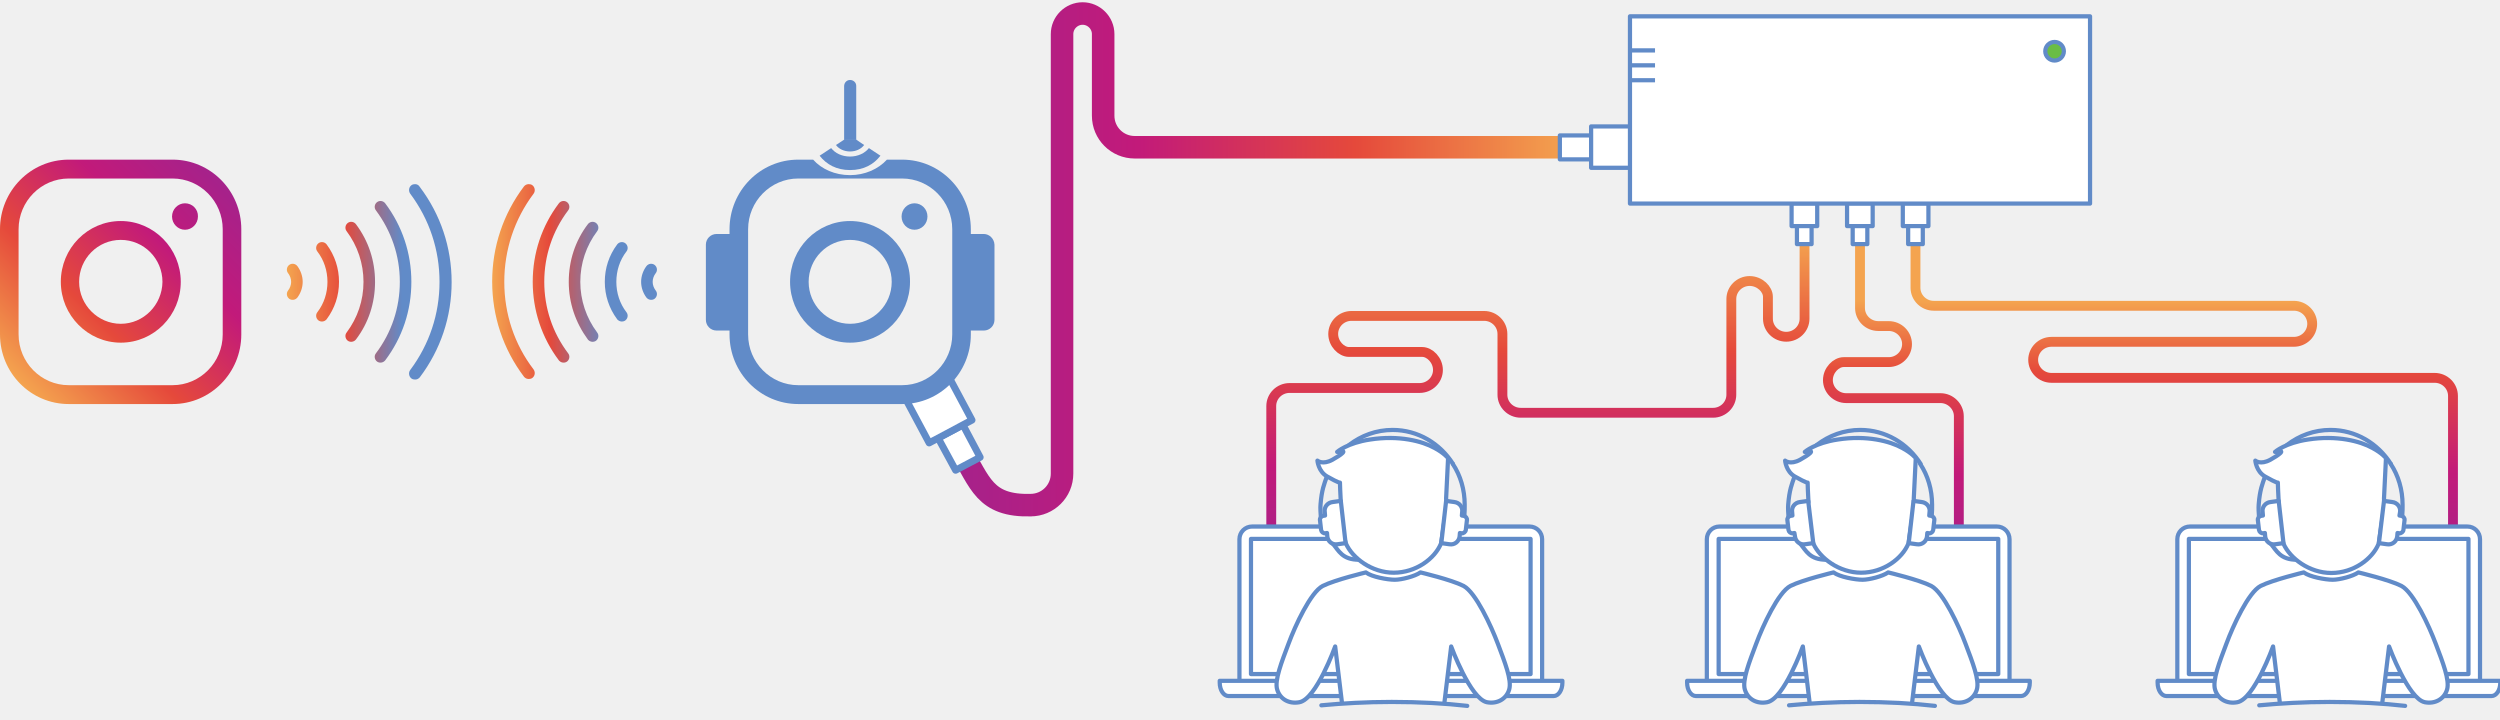
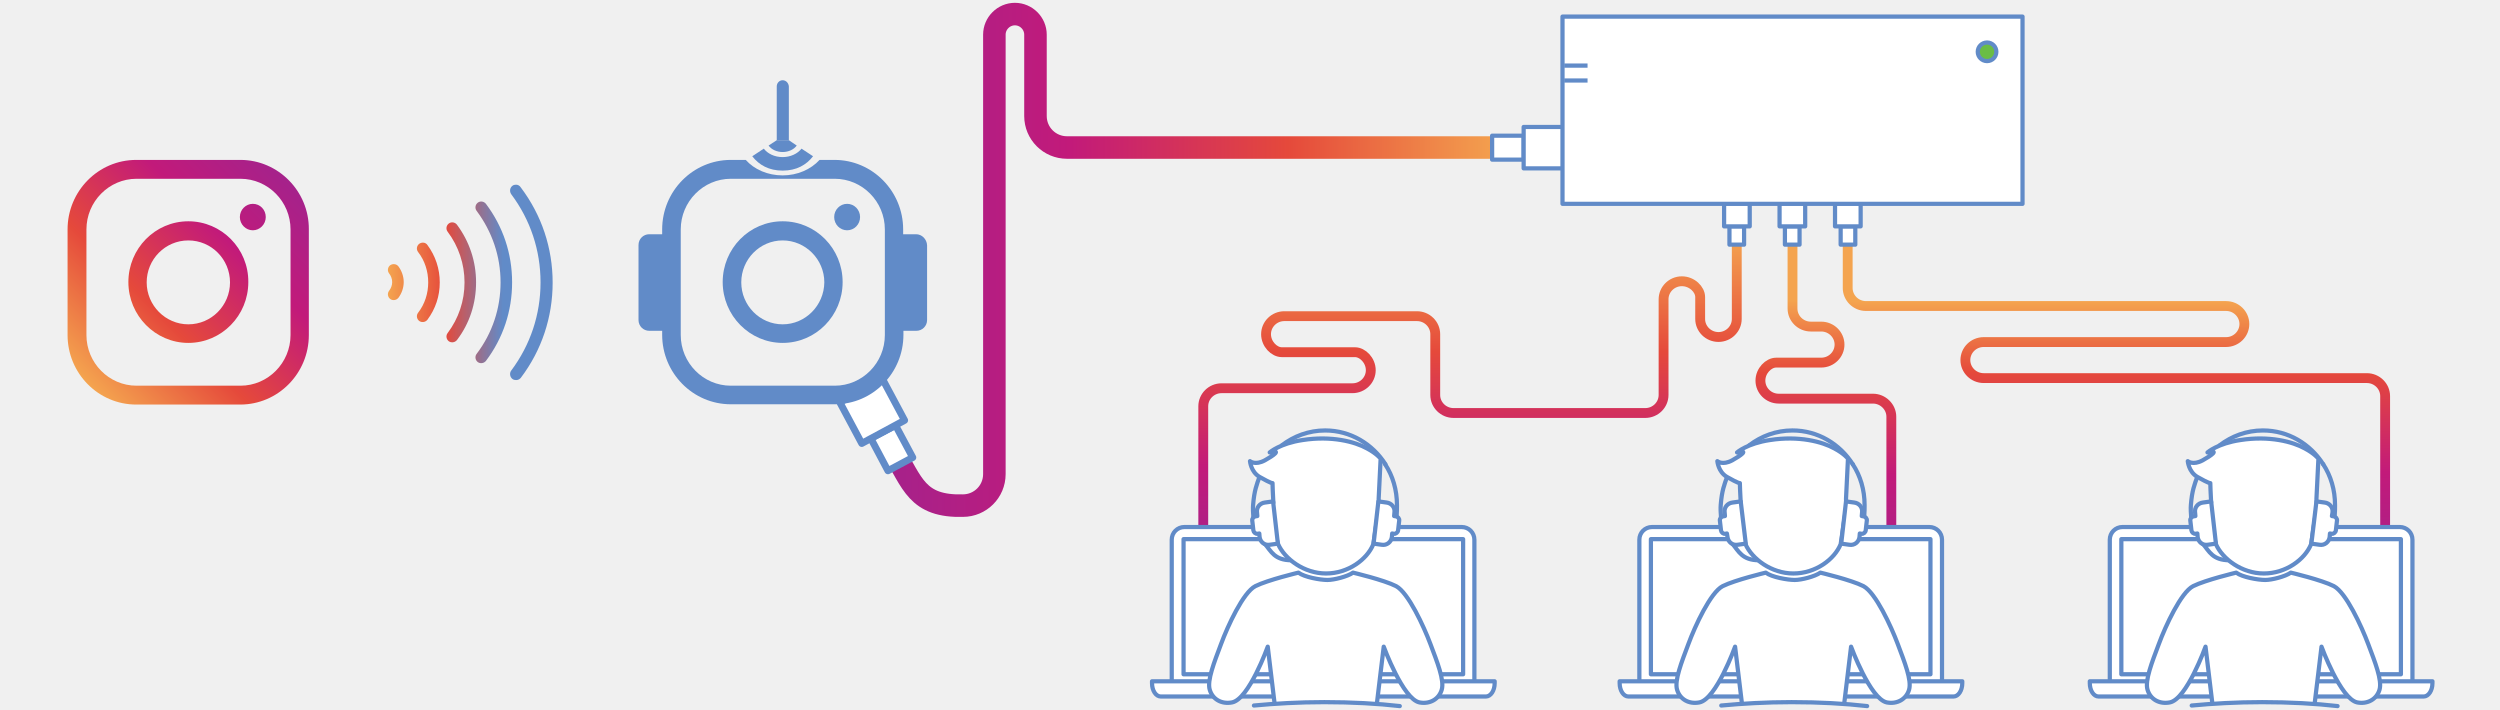
- <svg xmlns="http://www.w3.org/2000/svg" version="1.1" id="Layer_1" x="0px" y="0px" viewBox="0 0 887.9 255.4" style="enable-background:new 0 0 887.9 255.4;" xml:space="preserve">
+ <svg xmlns="http://www.w3.org/2000/svg" version="1.1" id="Layer_1" x="0px" y="0px" viewBox="0 0 888 251.9" style="enable-background:new 0 0 888 251.9;" xml:space="preserve">
  <style type="text/css">
- 	.st0{fill:none;stroke:url(#XMLID_12_);stroke-width:8;stroke-miterlimit:10;}
- 	.st1{fill:none;stroke:url(#XMLID_13_);stroke-width:3.5;stroke-miterlimit:10;}
- 	.st2{fill:none;stroke:url(#XMLID_14_);stroke-width:3.5;stroke-miterlimit:10;}
+ 	.st0{fill:none;stroke:url(#XMLID_117_);stroke-width:8;stroke-miterlimit:10;}
+ 	.st1{fill:none;stroke:url(#XMLID_118_);stroke-width:3.5;stroke-miterlimit:10;}
+ 	.st2{fill:none;stroke:url(#XMLID_119_);stroke-width:3.5;stroke-miterlimit:10;}
	.st3{fill:#FFFFFF;stroke:#618BC8;stroke-width:2.498;stroke-linecap:round;stroke-linejoin:round;stroke-miterlimit:10;}
	.st4{fill:#FFFFFF;stroke:#618BC8;stroke-width:1.5;stroke-linecap:round;stroke-linejoin:round;stroke-miterlimit:10;}
- 	.st5{fill:none;stroke:url(#XMLID_15_);stroke-width:3.5;stroke-miterlimit:10;}
- 	.st6{fill:url(#XMLID_16_);}
+ 	.st5{fill:none;stroke:url(#XMLID_120_);stroke-width:3.5;stroke-miterlimit:10;}
+ 	.st6{fill:url(#XMLID_121_);}
	.st7{fill:none;}
	.st8{fill:#618BC8;}
	.st9{fill:none;stroke:#618BC8;stroke-width:1.5;stroke-linecap:round;stroke-linejoin:round;stroke-miterlimit:10;}
- 	.st10{fill:url(#XMLID_17_);}
- 	.st11{fill:url(#XMLID_130_);}
- 	.st12{fill:#6ABD45;stroke:#618BC8;stroke-width:1.5;stroke-linecap:round;stroke-linejoin:round;stroke-miterlimit:10;}
- 	.st13{fill:none;stroke:#618BC8;stroke-width:1.5;stroke-linejoin:round;stroke-miterlimit:10;}
+ 	.st10{fill:url(#XMLID_122_);}
+ 	.st11{fill:#6ABD45;stroke:#618BC8;stroke-width:1.5;stroke-linecap:round;stroke-linejoin:round;stroke-miterlimit:10;}
+ 	.st12{fill:none;stroke:#618BC8;stroke-width:1.5;stroke-linejoin:round;stroke-miterlimit:10;}
</style>
-   <g id="XMLID_2_">
-     <linearGradient id="XMLID_12_" gradientUnits="userSpaceOnUse" x1="558.562" y1="92.134" x2="337.657" y2="92.134">
-       <stop offset="0" style="stop-color:#F4A44F" />
-       <stop offset="0.35" style="stop-color:#E5493B" />
-       <stop offset="0.699" style="stop-color:#C21A7A" />
-       <stop offset="1" style="stop-color:#A5228B" />
-     </linearGradient>
-     <path id="XMLID_125_" class="st0" d="M558.6,52.3H410h-7c-6.2,0-11.2-5-11.2-11.2l0,0v-2.6V12.1c0-4-3.3-7.3-7.3-7.3l0,0l0,0   c-4,0-7.3,3.3-7.3,7.3v140.7v11v4.4c0,6.2-5,11.2-11.2,11.2l0,0h0.3c-16.8,0.5-18.1-8.2-25.2-19.6" />
-     <linearGradient id="XMLID_13_" gradientUnits="userSpaceOnUse" x1="546.218" y1="84.384" x2="546.218" y2="200.05">
-       <stop offset="0" style="stop-color:#F4A44F" />
-       <stop offset="0.35" style="stop-color:#E5493B" />
-       <stop offset="0.699" style="stop-color:#C21A7A" />
-       <stop offset="1" style="stop-color:#A5228B" />
-     </linearGradient>
-     <path id="XMLID_124_" class="st1" d="M640.9,84.4v19.1v9.7c0,3.5-2.9,6.4-6.5,6.4l0,0c-3.6,0-6.5-2.9-6.5-6.4v-7.8   c0-2.7-2.9-5.6-6.5-5.6l0,0c-3.6,0-6.5,2.9-6.5,6.4v34c0,3.5-2.9,6.4-6.5,6.4l0,0h-2.8h-58.4h-3.4h-3.7c-3.6,0-6.5-2.9-6.5-6.4l0,0   v-6.6v-15c0-3.5-2.9-6.4-6.5-6.4l0,0h-4.9h-42.2c-3.6,0-6.5,2.9-6.5,6.4l0,0c0,3.5,2.9,6.4,5.6,6.4h20.9h2.4h2.7   c2.7,0,5.6,2.9,5.6,6.4l0,0c0,3.5-2.9,6.4-6.5,6.4H463h-5l0,0c-3.6,0-6.5,2.9-6.5,6.4V200" />
-     <linearGradient id="XMLID_14_" gradientUnits="userSpaceOnUse" x1="775.747" y1="83.524" x2="775.747" y2="203.664">
-       <stop offset="0.194" style="stop-color:#F4A44F" />
-       <stop offset="0.404" style="stop-color:#E5493B" />
-       <stop offset="0.699" style="stop-color:#C21A7A" />
-       <stop offset="1" style="stop-color:#A5228B" />
-     </linearGradient>
-     <path id="XMLID_123_" class="st2" d="M871.2,203.7v-63.1l0,0c0-3.5-2.9-6.4-6.5-6.4H728.6c-3.6,0-6.5-2.9-6.5-6.4l0,0   c0-3.5,2.9-6.4,6.5-6.4h86.1c3.6,0,6.5-2.9,6.5-6.4l0,0c0-3.5-2.9-6.4-6.5-6.4H686.8c-3.6,0-6.5-2.9-6.5-6.4l0,0V83.5" />
-     <g id="XMLID_120_">
-       <polygon id="XMLID_122_" class="st3" points="333.2,155.6 339.4,167 348.1,162.4 342,150.9   " />
-       <polygon id="XMLID_121_" class="st3" points="322.2,142.7 330,157.3 345.2,149.2 337.4,134.6   " />
+   <linearGradient id="XMLID_117_" gradientUnits="userSpaceOnUse" x1="534.63" y1="92.29" x2="313.724" y2="92.29">
+     <stop offset="0" style="stop-color:#F4A44F" />
+     <stop offset="0.35" style="stop-color:#E5493B" />
+     <stop offset="0.699" style="stop-color:#C21A7A" />
+     <stop offset="1" style="stop-color:#A5228B" />
+   </linearGradient>
+   <path id="XMLID_102_" class="st0" d="M534.6,52.4H386h-7c-6.2,0-11.2-5-11.2-11.2l0,0v-2.6V12.3c0-4-3.3-7.3-7.3-7.3l0,0l0,0  c-4,0-7.3,3.3-7.3,7.3V153v11v4.4c0,6.2-5,11.2-11.2,11.2l0,0h0.3c-16.8,0.5-18.1-8.2-25.2-19.6" />
+   <linearGradient id="XMLID_118_" gradientUnits="userSpaceOnUse" x1="522.285" y1="84.541" x2="522.285" y2="200.206">
+     <stop offset="0" style="stop-color:#F4A44F" />
+     <stop offset="0.35" style="stop-color:#E5493B" />
+     <stop offset="0.699" style="stop-color:#C21A7A" />
+     <stop offset="1" style="stop-color:#A5228B" />
+   </linearGradient>
+   <path id="XMLID_101_" class="st1" d="M616.9,84.5v19.1v9.7c0,3.5-2.9,6.4-6.5,6.4l0,0c-3.6,0-6.5-2.9-6.5-6.4v-7.8  c0-2.7-2.9-5.6-6.5-5.6l0,0c-3.6,0-6.5,2.9-6.5,6.4v34c0,3.5-2.9,6.4-6.5,6.4l0,0h-2.8h-58.4H520h-3.7c-3.6,0-6.5-2.9-6.5-6.4l0,0  v-6.6v-15c0-3.5-2.9-6.4-6.5-6.4l0,0h-4.9h-42.2c-3.6,0-6.5,2.9-6.5,6.4l0,0c0,3.5,2.9,6.4,5.6,6.4h20.9h2.4h2.7  c2.7,0,5.6,2.9,5.6,6.4l0,0c0,3.5-2.9,6.4-6.5,6.4h-41.5h-5l0,0c-3.6,0-6.5,2.9-6.5,6.4v55.7" />
+   <linearGradient id="XMLID_119_" gradientUnits="userSpaceOnUse" x1="751.814" y1="83.68" x2="751.814" y2="203.82">
+     <stop offset="0.194" style="stop-color:#F4A44F" />
+     <stop offset="0.404" style="stop-color:#E5493B" />
+     <stop offset="0.699" style="stop-color:#C21A7A" />
+     <stop offset="1" style="stop-color:#A5228B" />
+   </linearGradient>
+   <path id="XMLID_100_" class="st2" d="M847.2,203.8v-63.1l0,0c0-3.5-2.9-6.4-6.5-6.4H704.6c-3.6,0-6.5-2.9-6.5-6.4l0,0  c0-3.5,2.9-6.4,6.5-6.4h86.1c3.6,0,6.5-2.9,6.5-6.4l0,0c0-3.5-2.9-6.4-6.5-6.4H662.8c-3.6,0-6.5-2.9-6.5-6.4l0,0V83.7" />
+   <g id="XMLID_97_">
+     <polygon id="XMLID_99_" class="st3" points="309.3,155.7 315.4,167.2 324.2,162.5 318.1,151.1  " />
+     <polygon id="XMLID_98_" class="st3" points="298.3,142.9 306.1,157.5 321.3,149.3 313.5,134.7  " />
+   </g>
+   <g id="XMLID_94_">
+     <rect id="XMLID_96_" x="530" y="48.2" class="st4" width="11.2" height="8.5" />
+     <rect id="XMLID_95_" x="541.2" y="45.1" class="st4" width="14.2" height="14.7" />
+   </g>
+   <linearGradient id="XMLID_120_" gradientUnits="userSpaceOnUse" x1="648.432" y1="82.951" x2="648.432" y2="205.407">
+     <stop offset="0.194" style="stop-color:#F4A44F" />
+     <stop offset="0.404" style="stop-color:#E5493B" />
+     <stop offset="0.699" style="stop-color:#C21A7A" />
+     <stop offset="1" style="stop-color:#A5228B" />
+   </linearGradient>
+   <path id="XMLID_93_" class="st5" d="M636.7,83v24.3v2.3l0,0c0,3.5,2.9,6.4,6.5,6.4h3.7c3.6,0,6.5,2.9,6.5,6.4l0,0  c0,3.5-2.9,6.4-6.5,6.4h-2.7h-3.2h-10.1c-2.7,0-5.6,2.9-5.6,6.4l0,0c0,3.5,2.9,6.4,6.5,6.4h33.5c3.5,0,6.5,2.9,6.5,6.4l0,0v4.1v13.6  v39.5" />
+   <linearGradient id="XMLID_121_" gradientUnits="userSpaceOnUse" x1="3460.474" y1="136.197" x2="3532.362" y2="64.309" gradientTransform="matrix(1 0 0 1 -3429.488 0)">
+     <stop offset="0" style="stop-color:#F4A44F" />
+     <stop offset="0.35" style="stop-color:#E5493B" />
+     <stop offset="0.699" style="stop-color:#C21A7A" />
+     <stop offset="1" style="stop-color:#A5228B" />
+   </linearGradient>
+   <path id="XMLID_84_" class="st6" d="M66.9,78.6c-11.8,0-21.3,9.7-21.3,21.6c0,11.9,9.6,21.6,21.3,21.6c11.8,0,21.3-9.7,21.3-21.6  C88.3,88.3,78.7,78.6,66.9,78.6z M66.9,115.2c-8.1,0-14.8-6.7-14.8-14.9c0-8.2,6.6-14.9,14.8-14.9s14.8,6.7,14.8,14.9  C81.7,108.5,75.1,115.2,66.9,115.2z M89.8,72.4c-2.5,0-4.6,2.1-4.6,4.7c0,2.6,2.1,4.7,4.6,4.7c2.5,0,4.6-2.1,4.6-4.7  C94.4,74.5,92.4,72.4,89.8,72.4z M85.4,56.8h-3.5l0,0H50.1l0,0h-1.7c-13.5,0-24.4,11.1-24.4,24.7V119c0,13.6,10.9,24.7,24.4,24.7  h36.9c13.5,0,24.4-11.1,24.4-24.7V81.5C109.8,67.9,98.8,56.8,85.4,56.8z M68.2,62.3c-0.4,0-0.8,0-1.3,0c-0.4,0-0.8,0-1.3,0H68.2z   M103.2,119c0,9.9-8,18-17.8,18H48.5c-9.8,0-17.8-8.1-17.8-18V81.5c0-9.9,8-18,17.8-18h36.9c9.8,0,17.8,8.1,17.8,18V119z" />
+   <g id="XMLID_74_">
+     <g id="XMLID_81_">
+       <rect id="XMLID_83_" x="614.3" y="80.4" class="st4" width="5.2" height="6.5" />
+       <rect id="XMLID_82_" x="612.4" y="72.3" class="st4" width="9.1" height="8.1" />
    </g>
-     <g id="XMLID_117_">
-       <rect id="XMLID_119_" x="554" y="48.1" class="st4" width="11.2" height="8.5" />
-       <rect id="XMLID_118_" x="565.1" y="44.9" class="st4" width="14.2" height="14.7" />
+     <g id="XMLID_78_">
+       <rect id="XMLID_80_" x="634" y="80.4" class="st4" width="5.2" height="6.5" />
+       <rect id="XMLID_79_" x="632.1" y="72.3" class="st4" width="9.1" height="8.1" />
    </g>
-     <linearGradient id="XMLID_15_" gradientUnits="userSpaceOnUse" x1="672.364" y1="82.794" x2="672.364" y2="205.251">
-       <stop offset="0.194" style="stop-color:#F4A44F" />
-       <stop offset="0.404" style="stop-color:#E5493B" />
-       <stop offset="0.699" style="stop-color:#C21A7A" />
-       <stop offset="1" style="stop-color:#A5228B" />
-     </linearGradient>
-     <path id="XMLID_116_" class="st5" d="M660.6,82.8v24.3v2.3l0,0c0,3.5,2.9,6.4,6.5,6.4h3.7c3.6,0,6.5,2.9,6.5,6.4l0,0   c0,3.5-2.9,6.4-6.5,6.4h-2.7h-3.2h-10.1c-2.7,0-5.6,2.9-5.6,6.4l0,0c0,3.5,2.9,6.4,6.5,6.4h33.5c3.5,0,6.5,2.9,6.5,6.4l0,0v4.1   v13.6v39.5" />
-     <linearGradient id="XMLID_16_" gradientUnits="userSpaceOnUse" x1="3436.406" y1="136.041" x2="3508.294" y2="64.153" gradientTransform="matrix(1 0 0 1 -3429.488 0)">
-       <stop offset="0" style="stop-color:#F4A44F" />
-       <stop offset="0.35" style="stop-color:#E5493B" />
-       <stop offset="0.699" style="stop-color:#C21A7A" />
-       <stop offset="1" style="stop-color:#A5228B" />
-     </linearGradient>
-     <path id="XMLID_107_" class="st6" d="M42.9,78.5c-11.8,0-21.3,9.7-21.3,21.6c0,11.9,9.6,21.6,21.3,21.6c11.8,0,21.3-9.7,21.3-21.6   C64.2,88.2,54.6,78.5,42.9,78.5z M42.9,115c-8.1,0-14.8-6.7-14.8-14.9c0-8.2,6.6-14.9,14.8-14.9s14.8,6.7,14.8,14.9   C57.6,108.3,51,115,42.9,115z M65.7,72.2c-2.5,0-4.6,2.1-4.6,4.7c0,2.6,2.1,4.7,4.6,4.7c2.5,0,4.6-2.1,4.6-4.7   C70.4,74.3,68.3,72.2,65.7,72.2z M61.3,56.7h-3.5l0,0H26.1l0,0h-1.7C10.9,56.7,0,67.8,0,81.4v37.4c0,13.6,10.9,24.7,24.4,24.7h36.9   c13.5,0,24.4-11.1,24.4-24.7V81.4C85.7,67.8,74.8,56.7,61.3,56.7z M44.1,62.1c-0.4,0-0.8,0-1.3,0c-0.4,0-0.8,0-1.3,0H44.1z    M79.1,118.8c0,9.9-8,18-17.8,18H24.4c-9.8,0-17.8-8.1-17.8-18V81.4c0-9.9,8-18,17.8-18h36.9c9.8,0,17.8,8.1,17.8,18V118.8z" />
-     <g id="XMLID_97_">
-       <g id="XMLID_104_">
-         <rect id="XMLID_106_" x="638.2" y="80.2" class="st4" width="5.2" height="6.5" />
-         <rect id="XMLID_105_" x="636.3" y="72.2" class="st4" width="9.1" height="8.1" />
+     <g id="XMLID_75_">
+       <rect id="XMLID_77_" x="653.8" y="80.4" class="st4" width="5.2" height="6.5" />
+       <rect id="XMLID_76_" x="651.8" y="72.3" class="st4" width="9.1" height="8.1" />
+     </g>
+   </g>
+   <g id="XMLID_58_">
+     <path id="XMLID_70_" class="st7" d="M296.5,63.5h-36.9c-9.8,0-17.8,8.1-17.8,18V119c0,9.9,8,18,17.8,18h36.9   c9.8,0,17.8-8.1,17.8-18V81.5C314.3,71.6,306.3,63.5,296.5,63.5z M278,121.9c-11.8,0-21.3-9.7-21.3-21.6c0-11.9,9.6-21.6,21.3-21.6   c11.8,0,21.3,9.7,21.3,21.6C299.3,112.2,289.8,121.9,278,121.9z M300.9,81.7c-2.5,0-4.6-2.1-4.6-4.7c0-2.6,2.1-4.7,4.6-4.7   c2.5,0,4.6,2.1,4.6,4.7C305.5,79.7,303.4,81.7,300.9,81.7z" />
+     <path id="XMLID_69_" class="st7" d="M278,85.3c-8.1,0-14.7,6.7-14.7,14.9c0,8.2,6.6,14.9,14.7,14.9c8.1,0,14.8-6.7,14.8-14.9   C292.7,92,286.1,85.3,278,85.3z" />
+     <path id="XMLID_68_" class="st8" d="M278,60.6c4.9,0,8.4-2,10.8-5.1l-4.1-2.7c-1.4,1.8-3.9,3-6.7,3c-2.9,0-5.3-1.2-6.7-3l-4.1,2.7   C269.6,58.6,273.1,60.6,278,60.6z" />
+     <path id="XMLID_67_" class="st8" d="M273,51.7c1,1.4,2.9,2.3,5,2.3c2.1,0,4-0.9,5-2.3l-2.8-1.9h-4.3L273,51.7z" />
+     <path id="XMLID_64_" class="st8" d="M325.4,83.2h-4.6v-1.7c0-13.6-10.9-24.7-24.4-24.7h-5.3c-3.1,3.4-7.9,5.5-13.1,5.5   c-5.3,0-10.1-2.1-13.1-5.5h-5.3c-13.5,0-24.4,11.1-24.4,24.7v1.7h-4.6c-2.1,0-3.8,1.7-3.8,3.8v26.7c0,2.1,1.7,3.8,3.8,3.8h4.6v1.4   c0,13.6,10.9,24.7,24.4,24.7h36.9c13.5,0,24.4-11.1,24.4-24.7v-1.4h4.6c2.1,0,3.8-1.7,3.8-3.8V87.1C329.2,85,327.5,83.2,325.4,83.2   z M314.3,119c0,9.9-8,18-17.8,18h-36.9c-9.8,0-17.8-8.1-17.8-18V81.5c0-9.9,8-18,17.8-18h36.9c9.8,0,17.8,8.1,17.8,18V119z" />
+     <ellipse id="XMLID_63_" class="st8" cx="300.9" cy="77.1" rx="4.6" ry="4.7" />
+     <path id="XMLID_60_" class="st8" d="M278,78.6c-11.8,0-21.3,9.7-21.3,21.6c0,11.9,9.6,21.6,21.3,21.6c11.8,0,21.3-9.7,21.3-21.6   C299.3,88.3,289.8,78.6,278,78.6z M278,115.2c-8.1,0-14.7-6.7-14.7-14.9c0-8.2,6.6-14.9,14.7-14.9c8.1,0,14.8,6.7,14.8,14.9   C292.7,108.5,286.1,115.2,278,115.2z" />
+     <path id="XMLID_59_" class="st8" d="M278,28.5c-1.2,0-2.1,1-2.1,2.2v19.1h4.3V30.7C280.1,29.5,279.2,28.5,278,28.5z" />
+   </g>
+   <g id="XMLID_12_">
+     <g id="XMLID_43_">
+       <g id="XMLID_54_">
+         <path id="XMLID_57_" class="st4" d="M523.7,245v-53.3c0-2.5-2-4.5-4.5-4.5h-98.5c-2.5,0-4.5,2-4.5,4.5V245H523.7z" />
+         <path id="XMLID_56_" class="st4" d="M409.2,242c0,0.2,0,0.5,0,0.7c0,2.6,1.4,4.7,3.1,4.7h115.5c1.7,0,3.1-2.1,3.1-4.7     c0-0.3,0-0.5,0-0.7H409.2z" />
+         <rect id="XMLID_55_" x="420.4" y="191.5" class="st4" width="99.3" height="48" />
      </g>
-       <g id="XMLID_101_">
-         <rect id="XMLID_103_" x="658" y="80.2" class="st4" width="5.2" height="6.5" />
-         <rect id="XMLID_102_" x="656" y="72.2" class="st4" width="9.1" height="8.1" />
+       <path id="XMLID_53_" class="st9" d="M447.4,169.3c-1,2.8-1.9,4.9-2.3,10.1c-0.1,0.9,0,3.4,0.1,4.3" />
+       <path id="XMLID_52_" class="st9" d="M492.1,164.9c-4.6-7.2-12.4-12-21.4-12c-5.8,0-11.1,2-15.4,5.3" />
+       <path id="XMLID_51_" class="st9" d="M496.1,182.9c0.1-0.9,0.1-2.6,0.1-3.5c0-5.4-1.5-10.4-4.2-14.5" />
+       <path id="XMLID_50_" class="st9" d="M458.7,199c-6,0-7.2-3.2-9.4-5.8" />
+       <path id="XMLID_49_" class="st4" d="M489.7,177.2l0.7-14.3c0,0-1.4-1.8-4.8-3.6c-4.3-2.4-12.6-4.6-22.9-3    c-8.1,1.2-11.7,4.4-11.7,4.4c4.5-1.1,1.2,1.2-1.7,2.8c-3.5,1.9-5.3,0.3-5.3,0.3s0.3,3.8,3.4,5.6c4.4,2.5,4.6,2.2,4.6,2.2    c0,0.1,0.1,3.9,0.3,7l-1.7,2.8l3.4,11.9c2.3,5.2,9.2,10.4,17,10.4c7.9,0,14.6-5,16.8-10.4l2-13.4L489.7,177.2z" />
+       <g id="XMLID_46_">
+         <path id="XMLID_48_" class="st4" d="M489.6,178.1l2.9,0.4c1.8,0.2,3.1,1.8,2.8,3.6l-0.1,1.2l0.6,0.1c0.7,0.1,1.3,0.8,1.2,1.5     l-0.4,3.5c-0.1,0.7-0.8,1.3-1.5,1.2l-0.6-0.1l-0.1,1.2c-0.2,1.8-1.8,3.1-3.6,2.8l-2.9-0.4L489.6,178.1z" />
+         <path id="XMLID_47_" class="st4" d="M452.2,178.1l-2.9,0.4c-1.8,0.2-3.1,1.8-2.8,3.6l0.1,1.2l-0.6,0.1c-0.7,0.1-1.3,0.8-1.2,1.5     l0.4,3.5c0.1,0.7,0.8,1.3,1.5,1.2l0.6-0.1l0.1,1.2c0.2,1.8,1.8,3.1,3.6,2.8l2.9-0.4L452.2,178.1z" />
      </g>
-       <g id="XMLID_98_">
-         <rect id="XMLID_100_" x="677.7" y="80.2" class="st4" width="5.2" height="6.5" />
-         <rect id="XMLID_99_" x="675.8" y="72.2" class="st4" width="9.1" height="8.1" />
+       <path id="XMLID_45_" class="st4" d="M489.1,249.6l2.4-19.9c0,0,6.8,18.6,12.7,19.8c3.6,0.7,6.9-1.1,7.9-4.5c1-3.4-1.6-9.8-4-16.2    c-2.4-6.4-7.9-18.3-12.2-20.6c-4.3-2.2-15.3-4.8-15.3-4.8c-2,1.4-6.7,2.6-9.1,2.6c-2.6,0-8.2-1-10.3-2.6c0,0-10.9,2.6-15.3,4.8    c-4.3,2.2-9.8,14.1-12.2,20.6c-2.4,6.4-5,12.9-4,16.2c1,3.4,4.2,5.2,7.9,4.5c6-1.1,12.7-19.8,12.7-19.8l2.4,19.9" />
+       <path id="XMLID_44_" class="st9" d="M445.4,250.6c7.4-0.7,15.9-1.2,25-1.2c9.8,0,18.9,0.5,26.8,1.4" />
+     </g>
+     <g id="XMLID_28_">
+       <g id="XMLID_39_">
+         <path id="XMLID_42_" class="st4" d="M689.8,245v-53.3c0-2.5-2-4.5-4.5-4.5h-98.5c-2.5,0-4.5,2-4.5,4.5V245H689.8z" />
+         <path id="XMLID_41_" class="st4" d="M575.3,242c0,0.2,0,0.5,0,0.7c0,2.6,1.4,4.7,3.1,4.7h115.5c1.7,0,3.1-2.1,3.1-4.7     c0-0.3,0-0.5,0-0.7H575.3z" />
+         <rect id="XMLID_40_" x="586.4" y="191.5" class="st4" width="99.3" height="48" />
      </g>
+       <path id="XMLID_38_" class="st9" d="M613.5,169.3c-1,2.8-1.9,4.9-2.3,10.1c-0.1,0.9,0,3.4,0.1,4.3" />
+       <path id="XMLID_37_" class="st9" d="M658.1,164.9c-4.6-7.2-12.4-12-21.4-12c-5.8,0-11.1,2-15.4,5.3" />
+       <path id="XMLID_36_" class="st9" d="M662.2,182.9c0.1-0.9,0.1-2.6,0.1-3.5c0-5.4-1.5-10.4-4.2-14.5" />
+       <path id="XMLID_35_" class="st9" d="M624.8,199c-6,0-7.2-3.2-9.4-5.8" />
+       <path id="XMLID_34_" class="st4" d="M655.7,177.2l0.7-14.3c0,0-1.4-1.8-4.8-3.6c-4.3-2.4-12.6-4.6-22.9-3    c-8.1,1.2-11.7,4.4-11.7,4.4c4.5-1.1,1.2,1.2-1.7,2.8c-3.5,1.9-5.3,0.3-5.3,0.3s0.3,3.8,3.4,5.6c4.4,2.5,4.6,2.2,4.6,2.2    c0,0.1,0.1,3.9,0.3,7l-1.7,2.8l3.4,11.9c2.3,5.2,9.2,10.4,17,10.4c7.9,0,14.6-5,16.8-10.4l2-13.4L655.7,177.2z" />
+       <g id="XMLID_31_">
+         <path id="XMLID_33_" class="st4" d="M655.7,178.1l2.9,0.4c1.8,0.2,3.1,1.8,2.8,3.6l-0.1,1.2l0.6,0.1c0.7,0.1,1.3,0.8,1.2,1.5     l-0.4,3.5c-0.1,0.7-0.8,1.3-1.5,1.2l-0.6-0.1l-0.1,1.2c-0.2,1.8-1.8,3.1-3.6,2.8l-2.9-0.4L655.7,178.1z" />
+         <path id="XMLID_32_" class="st4" d="M618.3,178.1l-2.9,0.4c-1.8,0.2-3.1,1.8-2.8,3.6l0.1,1.2l-0.6,0.1c-0.7,0.1-1.3,0.8-1.2,1.5     l0.4,3.5c0.1,0.7,0.8,1.3,1.5,1.2l0.6-0.1l0.2,1.2c0.2,1.8,1.8,3.1,3.6,2.8l2.9-0.4L618.3,178.1z" />
+       </g>
+       <path id="XMLID_30_" class="st4" d="M655.1,249.6l2.4-19.9c0,0,6.8,18.6,12.7,19.8c3.6,0.7,6.9-1.1,7.9-4.5c1-3.4-1.6-9.8-4-16.2    c-2.4-6.4-7.9-18.3-12.2-20.6c-4.3-2.2-15.3-4.8-15.3-4.8c-2,1.4-6.7,2.6-9.1,2.6c-2.6,0-8.2-1-10.3-2.6c0,0-10.9,2.6-15.3,4.8    c-4.3,2.2-9.8,14.1-12.2,20.6c-2.4,6.4-5,12.9-4,16.2c1,3.4,4.2,5.2,7.9,4.5c6-1.1,12.7-19.8,12.7-19.8l2.4,19.9" />
+       <path id="XMLID_29_" class="st9" d="M611.4,250.6c7.4-0.7,15.9-1.2,25-1.2c9.8,0,18.9,0.5,26.8,1.4" />
    </g>
-     <g id="XMLID_81_">
-       <path id="XMLID_93_" class="st7" d="M320.4,63.4h-36.9c-9.8,0-17.8,8.1-17.8,18v37.4c0,9.9,8,18,17.8,18h36.9    c9.8,0,17.8-8.1,17.8-18V81.4C338.2,71.4,330.2,63.4,320.4,63.4z M301.9,121.7c-11.8,0-21.3-9.7-21.3-21.6    c0-11.9,9.6-21.6,21.3-21.6c11.8,0,21.3,9.7,21.3,21.6C323.3,112,313.7,121.7,301.9,121.7z M324.8,81.6c-2.5,0-4.6-2.1-4.6-4.7    c0-2.6,2.1-4.7,4.6-4.7c2.5,0,4.6,2.1,4.6,4.7C329.4,79.5,327.4,81.6,324.8,81.6z" />
-       <path id="XMLID_92_" class="st7" d="M301.9,85.2c-8.1,0-14.7,6.7-14.7,14.9c0,8.2,6.6,14.9,14.7,14.9c8.1,0,14.8-6.7,14.8-14.9    C316.7,91.9,310.1,85.2,301.9,85.2z" />
-       <path id="XMLID_91_" class="st8" d="M301.9,60.4c4.9,0,8.4-2,10.8-5.1l-4.1-2.7c-1.4,1.8-3.9,3-6.7,3c-2.9,0-5.3-1.2-6.7-3    l-4.1,2.7C293.5,58.4,297.1,60.4,301.9,60.4z" />
-       <path id="XMLID_90_" class="st8" d="M296.9,51.5c1,1.4,2.9,2.3,5,2.3c2.1,0,4-0.9,5-2.3l-2.8-1.9h-4.3L296.9,51.5z" />
-       <path id="XMLID_87_" class="st8" d="M349.4,83.1h-4.6v-1.7c0-13.6-10.9-24.7-24.4-24.7H315c-3.1,3.4-7.9,5.5-13.1,5.5    c-5.3,0-10.1-2.1-13.1-5.5h-5.3c-13.5,0-24.4,11.1-24.4,24.7v1.7h-4.6c-2.1,0-3.8,1.7-3.8,3.8v26.7c0,2.1,1.7,3.8,3.8,3.8h4.6v1.4    c0,13.6,10.9,24.7,24.4,24.7h36.9c13.5,0,24.4-11.1,24.4-24.7v-1.4h4.6c2.1,0,3.8-1.7,3.8-3.8V86.9    C353.1,84.8,351.4,83.1,349.4,83.1z M338.2,118.8c0,9.9-8,18-17.8,18h-36.9c-9.8,0-17.8-8.1-17.8-18V81.4c0-9.9,8-18,17.8-18h36.9    c9.8,0,17.8,8.1,17.8,18V118.8z" />
-       <ellipse id="XMLID_86_" class="st8" cx="324.8" cy="76.9" rx="4.6" ry="4.7" />
-       <path id="XMLID_83_" class="st8" d="M301.9,78.5c-11.8,0-21.3,9.7-21.3,21.6c0,11.9,9.6,21.6,21.3,21.6c11.8,0,21.3-9.7,21.3-21.6    C323.3,88.2,313.7,78.5,301.9,78.5z M301.9,115c-8.1,0-14.7-6.7-14.7-14.9c0-8.2,6.6-14.9,14.7-14.9c8.1,0,14.8,6.7,14.8,14.9    C316.7,108.3,310.1,115,301.9,115z" />
-       <path id="XMLID_82_" class="st8" d="M301.9,28.4c-1.2,0-2.1,1-2.1,2.2v19.1h4.3V30.5C304.1,29.3,303.1,28.4,301.9,28.4z" />
+     <g id="XMLID_13_">
+       <g id="XMLID_24_">
+         <path id="XMLID_27_" class="st4" d="M856.9,245v-53.3c0-2.5-2-4.5-4.5-4.5h-98.5c-2.5,0-4.5,2-4.5,4.5V245H856.9z" />
+         <path id="XMLID_26_" class="st4" d="M742.3,242c0,0.2,0,0.5,0,0.7c0,2.6,1.4,4.7,3.1,4.7h115.5c1.7,0,3.1-2.1,3.1-4.7     c0-0.3,0-0.5,0-0.7H742.3z" />
+         <rect id="XMLID_25_" x="753.5" y="191.5" class="st4" width="99.3" height="48" />
+       </g>
+       <path id="XMLID_23_" class="st9" d="M780.5,169.3c-1,2.8-1.9,4.9-2.3,10.1c-0.1,0.9,0,3.4,0.1,4.3" />
+       <path id="XMLID_22_" class="st9" d="M825.2,164.9c-4.6-7.2-12.4-12-21.4-12c-5.8,0-11.1,2-15.4,5.3" />
+       <path id="XMLID_21_" class="st9" d="M829.3,182.9c0.1-0.9,0.1-2.6,0.1-3.5c0-5.4-1.5-10.4-4.2-14.5" />
+       <path id="XMLID_20_" class="st9" d="M791.9,199c-6,0-7.2-3.2-9.4-5.8" />
+       <path id="XMLID_19_" class="st4" d="M822.8,177.2l0.7-14.3c0,0-1.4-1.8-4.8-3.6c-4.3-2.4-12.6-4.6-22.9-3    c-8.1,1.2-11.7,4.4-11.7,4.4c4.5-1.1,1.2,1.2-1.7,2.8c-3.5,1.9-5.3,0.3-5.3,0.3s0.3,3.8,3.4,5.6c4.4,2.5,4.6,2.2,4.6,2.2    c0,0.1,0.1,3.9,0.3,7l-1.7,2.8l3.4,11.9c2.3,5.2,9.2,10.4,17,10.4c7.9,0,14.6-5,16.8-10.4l2-13.4L822.8,177.2z" />
+       <g id="XMLID_16_">
+         <path id="XMLID_18_" class="st4" d="M822.8,178.1l2.9,0.4c1.8,0.2,3.1,1.8,2.8,3.6l-0.2,1.2l0.6,0.1c0.7,0.1,1.3,0.8,1.2,1.5     l-0.4,3.5c-0.1,0.7-0.8,1.3-1.5,1.2l-0.6-0.1l-0.1,1.2c-0.2,1.8-1.8,3.1-3.6,2.8l-2.9-0.4L822.8,178.1z" />
+         <path id="XMLID_17_" class="st4" d="M785.4,178.1l-2.9,0.4c-1.8,0.2-3.1,1.8-2.8,3.6l0.1,1.2l-0.6,0.1c-0.7,0.1-1.3,0.8-1.2,1.5     l0.4,3.5c0.1,0.7,0.8,1.3,1.5,1.2l0.6-0.1l0.1,1.2c0.2,1.8,1.8,3.1,3.6,2.8l2.9-0.4L785.4,178.1z" />
+       </g>
+       <path id="XMLID_15_" class="st4" d="M822.2,249.6l2.4-19.9c0,0,6.8,18.6,12.7,19.8c3.6,0.7,6.9-1.1,7.9-4.5c1-3.4-1.6-9.8-4-16.2    c-2.4-6.4-7.9-18.3-12.2-20.6c-4.3-2.2-15.3-4.8-15.3-4.8c-2,1.4-6.7,2.6-9.1,2.6c-2.6,0-8.2-1-10.3-2.6c0,0-10.9,2.6-15.3,4.8    c-4.3,2.2-9.8,14.1-12.2,20.6c-2.4,6.4-5,12.9-4,16.2c1,3.4,4.2,5.2,7.9,4.5c6-1.1,12.7-19.8,12.7-19.8l2.4,19.9" />
+       <path id="XMLID_14_" class="st9" d="M778.5,250.6c7.4-0.7,15.9-1.2,25-1.2c9.8,0,18.9,0.5,26.8,1.4" />
    </g>
-     <g id="XMLID_35_">
-       <g id="XMLID_66_">
-         <g id="XMLID_77_">
-           <path id="XMLID_80_" class="st4" d="M547.7,244.8v-53.3c0-2.5-2-4.5-4.5-4.5h-98.5c-2.5,0-4.5,2-4.5,4.5v53.3H547.7z" />
-           <path id="XMLID_79_" class="st4" d="M433.2,241.8c0,0.2,0,0.5,0,0.7c0,2.6,1.4,4.7,3.1,4.7h115.5c1.7,0,3.1-2.1,3.1-4.7      c0-0.3,0-0.5,0-0.7H433.2z" />
-           <rect id="XMLID_78_" x="444.3" y="191.4" class="st4" width="99.3" height="48" />
-         </g>
-         <path id="XMLID_76_" class="st9" d="M471.3,169.1c-1,2.8-1.9,4.9-2.3,10.1c-0.1,0.9,0,3.4,0.1,4.3" />
-         <path id="XMLID_75_" class="st9" d="M516,164.7c-4.6-7.2-12.4-12-21.4-12c-5.8,0-11.1,2-15.4,5.3" />
-         <path id="XMLID_74_" class="st9" d="M520.1,182.8c0.1-0.9,0.1-2.6,0.1-3.5c0-5.4-1.5-10.4-4.2-14.5" />
-         <path id="XMLID_73_" class="st9" d="M482.7,198.8c-6,0-7.2-3.2-9.4-5.8" />
-         <path id="XMLID_72_" class="st4" d="M513.6,177l0.7-14.3c0,0-1.4-1.8-4.8-3.6c-4.3-2.4-12.6-4.6-22.9-3     c-8.1,1.2-11.7,4.4-11.7,4.4c4.5-1.1,1.2,1.2-1.7,2.8c-3.5,1.9-5.3,0.3-5.3,0.3s0.3,3.8,3.4,5.6c4.4,2.5,4.6,2.2,4.6,2.2     c0,0.1,0.1,3.9,0.3,7l-1.7,2.8L478,193c2.3,5.2,9.2,10.4,17,10.4c7.9,0,14.6-5,16.8-10.4l2-13.4L513.6,177z" />
-         <g id="XMLID_69_">
-           <path id="XMLID_71_" class="st4" d="M513.6,177.9l2.9,0.4c1.8,0.2,3.1,1.8,2.8,3.6l-0.1,1.2l0.6,0.1c0.7,0.1,1.3,0.8,1.2,1.5      l-0.4,3.5c-0.1,0.7-0.8,1.3-1.5,1.2l-0.6-0.1l-0.1,1.2c-0.2,1.8-1.8,3.1-3.6,2.8l-2.9-0.4L513.6,177.9z" />
-           <path id="XMLID_70_" class="st4" d="M476.2,177.9l-2.9,0.4c-1.8,0.2-3.1,1.8-2.8,3.6l0.1,1.2l-0.6,0.1c-0.7,0.1-1.3,0.8-1.2,1.5      l0.4,3.5c0.1,0.7,0.8,1.3,1.5,1.2l0.6-0.1l0.1,1.2c0.2,1.8,1.8,3.1,3.6,2.8l2.9-0.4L476.2,177.9z" />
-         </g>
-         <path id="XMLID_68_" class="st4" d="M513,249.5l2.4-19.9c0,0,6.8,18.6,12.7,19.8c3.6,0.7,6.9-1.1,7.9-4.5c1-3.4-1.6-9.8-4-16.2     c-2.4-6.4-7.9-18.3-12.2-20.6c-4.3-2.2-15.3-4.8-15.3-4.8c-2,1.4-6.7,2.6-9.1,2.6c-2.6,0-8.2-1-10.3-2.6c0,0-10.9,2.6-15.3,4.8     c-4.3,2.2-9.8,14.1-12.2,20.6c-2.4,6.4-5,12.9-4,16.2c1,3.4,4.2,5.2,7.9,4.5c6-1.1,12.7-19.8,12.7-19.8l2.4,19.9" />
-         <path id="XMLID_67_" class="st9" d="M469.3,250.5c7.4-0.7,15.9-1.2,25-1.2c9.8,0,18.9,0.5,26.8,1.4" />
-       </g>
-       <g id="XMLID_51_">
-         <g id="XMLID_62_">
-           <path id="XMLID_65_" class="st4" d="M713.7,244.8v-53.3c0-2.5-2-4.5-4.5-4.5h-98.5c-2.5,0-4.5,2-4.5,4.5v53.3H713.7z" />
-           <path id="XMLID_64_" class="st4" d="M599.2,241.8c0,0.2,0,0.5,0,0.7c0,2.6,1.4,4.7,3.1,4.7h115.5c1.7,0,3.1-2.1,3.1-4.7      c0-0.3,0-0.5,0-0.7H599.2z" />
-           <rect id="XMLID_63_" x="610.4" y="191.4" class="st4" width="99.3" height="48" />
-         </g>
-         <path id="XMLID_61_" class="st9" d="M637.4,169.1c-1,2.8-1.9,4.9-2.3,10.1c-0.1,0.9,0,3.4,0.1,4.3" />
-         <path id="XMLID_60_" class="st9" d="M682.1,164.7c-4.6-7.2-12.4-12-21.4-12c-5.8,0-11.1,2-15.4,5.3" />
-         <path id="XMLID_59_" class="st9" d="M686.1,182.8c0.1-0.9,0.1-2.6,0.1-3.5c0-5.4-1.5-10.4-4.2-14.5" />
-         <path id="XMLID_58_" class="st9" d="M648.7,198.8c-6,0-7.2-3.2-9.4-5.8" />
-         <path id="XMLID_57_" class="st4" d="M679.7,177l0.7-14.3c0,0-1.4-1.8-4.8-3.6c-4.3-2.4-12.6-4.6-22.9-3     c-8.1,1.2-11.7,4.4-11.7,4.4c4.5-1.1,1.2,1.2-1.7,2.8c-3.5,1.9-5.3,0.3-5.3,0.3s0.3,3.8,3.4,5.6c4.4,2.5,4.6,2.2,4.6,2.2     c0,0.1,0.1,3.9,0.3,7l-1.7,2.8L644,193c2.3,5.2,9.2,10.4,17,10.4c7.9,0,14.6-5,16.8-10.4l2-13.4L679.7,177z" />
-         <g id="XMLID_54_">
-           <path id="XMLID_56_" class="st4" d="M679.6,177.9l2.9,0.4c1.8,0.2,3.1,1.8,2.8,3.6l-0.1,1.2l0.6,0.1c0.7,0.1,1.3,0.8,1.2,1.5      l-0.4,3.5c-0.1,0.7-0.8,1.3-1.5,1.2l-0.6-0.1l-0.1,1.2c-0.2,1.8-1.8,3.1-3.6,2.8l-2.9-0.4L679.6,177.9z" />
-           <path id="XMLID_55_" class="st4" d="M642.2,177.9l-2.9,0.4c-1.8,0.2-3.1,1.8-2.8,3.6l0.1,1.2l-0.6,0.1c-0.7,0.1-1.3,0.8-1.2,1.5      l0.4,3.5c0.1,0.7,0.8,1.3,1.5,1.2l0.6-0.1l0.2,1.2c0.2,1.8,1.8,3.1,3.6,2.8l2.9-0.4L642.2,177.9z" />
-         </g>
-         <path id="XMLID_53_" class="st4" d="M679.1,249.5l2.4-19.9c0,0,6.8,18.6,12.7,19.8c3.6,0.7,6.9-1.1,7.9-4.5c1-3.4-1.6-9.8-4-16.2     c-2.4-6.4-7.9-18.3-12.2-20.6c-4.3-2.2-15.3-4.8-15.3-4.8c-2,1.4-6.7,2.6-9.1,2.6c-2.6,0-8.2-1-10.3-2.6c0,0-10.9,2.6-15.3,4.8     c-4.3,2.2-9.8,14.1-12.2,20.6c-2.4,6.4-5,12.9-4,16.2c1,3.4,4.2,5.2,7.9,4.5c6-1.1,12.7-19.8,12.7-19.8l2.4,19.9" />
-         <path id="XMLID_52_" class="st9" d="M635.4,250.5c7.4-0.7,15.9-1.2,25-1.2c9.8,0,18.9,0.5,26.8,1.4" />
-       </g>
-       <g id="XMLID_36_">
-         <g id="XMLID_47_">
-           <path id="XMLID_50_" class="st4" d="M880.8,244.8v-53.3c0-2.5-2-4.5-4.5-4.5h-98.5c-2.5,0-4.5,2-4.5,4.5v53.3H880.8z" />
-           <path id="XMLID_49_" class="st4" d="M766.3,241.8c0,0.2,0,0.5,0,0.7c0,2.6,1.4,4.7,3.1,4.7h115.5c1.7,0,3.1-2.1,3.1-4.7      c0-0.3,0-0.5,0-0.7H766.3z" />
-           <rect id="XMLID_48_" x="777.4" y="191.4" class="st4" width="99.3" height="48" />
-         </g>
-         <path id="XMLID_46_" class="st9" d="M804.5,169.1c-1,2.8-1.9,4.9-2.3,10.1c-0.1,0.9,0,3.4,0.1,4.3" />
-         <path id="XMLID_45_" class="st9" d="M849.1,164.7c-4.6-7.2-12.4-12-21.4-12c-5.8,0-11.1,2-15.4,5.3" />
-         <path id="XMLID_44_" class="st9" d="M853.2,182.8c0.1-0.9,0.1-2.6,0.1-3.5c0-5.4-1.5-10.4-4.2-14.5" />
-         <path id="XMLID_43_" class="st9" d="M815.8,198.8c-6,0-7.2-3.2-9.4-5.8" />
-         <path id="XMLID_42_" class="st4" d="M846.7,177l0.7-14.3c0,0-1.4-1.8-4.8-3.6c-4.3-2.4-12.6-4.6-22.9-3     c-8.1,1.2-11.7,4.4-11.7,4.4c4.5-1.1,1.2,1.2-1.7,2.8c-3.5,1.9-5.3,0.3-5.3,0.3s0.3,3.8,3.4,5.6c4.4,2.5,4.6,2.2,4.6,2.2     c0,0.1,0.1,3.9,0.3,7l-1.7,2.8l3.4,11.9c2.3,5.2,9.2,10.4,17,10.4c7.9,0,14.6-5,16.8-10.4l2-13.4L846.7,177z" />
-         <g id="XMLID_39_">
-           <path id="XMLID_41_" class="st4" d="M846.7,177.9l2.9,0.4c1.8,0.2,3.1,1.8,2.8,3.6l-0.2,1.2l0.6,0.1c0.7,0.1,1.3,0.8,1.2,1.5      l-0.4,3.5c-0.1,0.7-0.8,1.3-1.5,1.2l-0.6-0.1l-0.1,1.2c-0.2,1.8-1.8,3.1-3.6,2.8l-2.9-0.4L846.7,177.9z" />
-           <path id="XMLID_40_" class="st4" d="M809.3,177.9l-2.9,0.4c-1.8,0.2-3.1,1.8-2.8,3.6l0.1,1.2l-0.6,0.1c-0.7,0.1-1.3,0.8-1.2,1.5      l0.4,3.5c0.1,0.7,0.8,1.3,1.5,1.2l0.6-0.1l0.1,1.2c0.2,1.8,1.8,3.1,3.6,2.8l2.9-0.4L809.3,177.9z" />
-         </g>
-         <path id="XMLID_38_" class="st4" d="M846.1,249.5l2.4-19.9c0,0,6.8,18.6,12.7,19.8c3.6,0.7,6.9-1.1,7.9-4.5c1-3.4-1.6-9.8-4-16.2     c-2.4-6.4-7.9-18.3-12.2-20.6c-4.3-2.2-15.3-4.8-15.3-4.8c-2,1.4-6.7,2.6-9.1,2.6c-2.6,0-8.2-1-10.3-2.6c0,0-10.9,2.6-15.3,4.8     c-4.3,2.2-9.8,14.1-12.2,20.6c-2.4,6.4-5,12.9-4,16.2c1,3.4,4.2,5.2,7.9,4.5c6-1.1,12.7-19.8,12.7-19.8l2.4,19.9" />
-         <path id="XMLID_37_" class="st9" d="M802.4,250.5c7.4-0.7,15.9-1.2,25-1.2c9.8,0,18.9,0.5,26.8,1.4" />
-       </g>
-     </g>
-     <linearGradient id="XMLID_17_" gradientUnits="userSpaceOnUse" x1="101.908" y1="100.097" x2="160.381" y2="100.097">
-       <stop offset="0" style="stop-color:#F4A44F" />
-       <stop offset="0.35" style="stop-color:#E5493B" />
-       <stop offset="0.699" style="stop-color:#618BC8" />
-       <stop offset="1" style="stop-color:#618BC8" />
-     </linearGradient>
-     <path id="XMLID_29_" class="st10" d="M113.1,86.4c-0.9,0.7-1.1,2-0.4,2.9c2.4,3.1,3.6,6.9,3.6,10.8c0,3.9-1.2,7.7-3.6,10.8   c-0.7,0.9-0.5,2.2,0.4,2.9c0.8,0.6,2,0.5,2.7-0.2c0.1-0.1,0.1-0.1,0.2-0.2c2.9-3.9,4.4-8.4,4.4-13.3c0-4.8-1.5-9.4-4.4-13.3   C115.3,85.9,114,85.7,113.1,86.4z M102.7,94.1c-0.9,0.7-1.1,2-0.4,2.9c0.7,0.9,1.1,2,1.1,3.1c0,1.1-0.4,2.2-1.1,3.1   c-0.7,0.9-0.5,2.2,0.4,2.9c0.8,0.6,2,0.5,2.7-0.2c0.1-0.1,0.1-0.1,0.2-0.2c1.2-1.6,1.9-3.6,1.9-5.6c0-2-0.7-4-1.9-5.6   C104.9,93.6,103.6,93.4,102.7,94.1z M126.4,79.6c-0.7-0.9-2-1.1-2.9-0.4c-0.9,0.7-1.1,2-0.4,2.9c3.9,5.2,6,11.5,6,18   c0,6.6-2.1,12.8-6,18c-0.7,0.9-0.5,2.2,0.4,2.9c0.8,0.6,2,0.5,2.7-0.2c0.1-0.1,0.1-0.1,0.2-0.2c4.5-5.9,6.8-13,6.8-20.5   C133.2,92.6,130.9,85.6,126.4,79.6z M136.8,72.2c-0.7-0.9-2-1.1-2.9-0.4c-0.9,0.7-1.1,2-0.4,2.9c5.5,7.4,8.5,16.1,8.5,25.4   c0,9.2-2.9,18-8.5,25.4c-0.7,0.9-0.5,2.2,0.4,2.9c0.8,0.6,2,0.5,2.7-0.2c0.1-0.1,0.1-0.1,0.2-0.2c6.1-8.1,9.3-17.7,9.3-27.9   C146.1,90,142.9,80.3,136.8,72.2z M147.4,65.4c-0.5,0-0.9,0.1-1.3,0.4c-0.9,0.7-1.1,2-0.4,3c6.8,9.1,10.4,19.9,10.4,31.3   c0,11.4-3.6,22.2-10.4,31.3c-0.7,0.9-0.5,2.3,0.4,3c0.4,0.3,0.8,0.4,1.3,0.4c0.6,0,1.1-0.2,1.5-0.6c0.1-0.1,0.1-0.1,0.2-0.2   c7.4-9.8,11.3-21.5,11.3-33.8c0-12.3-3.9-24-11.3-33.8C148.7,65.7,148.1,65.4,147.4,65.4z" />
-     <linearGradient id="XMLID_130_" gradientUnits="userSpaceOnUse" x1="174.834" y1="100.097" x2="233.305" y2="100.097">
-       <stop offset="0" style="stop-color:#F4A44F" />
-       <stop offset="0.35" style="stop-color:#E5493B" />
-       <stop offset="0.699" style="stop-color:#618BC8" />
-       <stop offset="1" style="stop-color:#618BC8" />
-     </linearGradient>
-     <path id="XMLID_21_" class="st11" d="M179.1,100.1c0-11.4,3.6-22.2,10.4-31.3c0.7-0.9,0.5-2.3-0.4-3c-0.4-0.3-0.8-0.4-1.3-0.4   c-0.7,0-1.3,0.3-1.7,0.8c-7.4,9.8-11.3,21.5-11.3,33.8c0,12.3,3.9,24,11.3,33.8c0.1,0.1,0.1,0.2,0.2,0.2c0.4,0.4,0.9,0.6,1.5,0.6   c0.5,0,0.9-0.1,1.3-0.4c0.9-0.7,1.1-2,0.4-3C182.7,122.3,179.1,111.5,179.1,100.1z M193.3,100.1c0-9.2,2.9-18,8.5-25.4   c0.7-0.9,0.5-2.2-0.4-2.9c-0.9-0.7-2.2-0.5-2.9,0.4c-6.1,8.1-9.3,17.7-9.3,27.9c0,10.1,3.2,19.8,9.3,27.9c0.1,0.1,0.1,0.2,0.2,0.2   c0.7,0.7,1.9,0.8,2.7,0.2c0.9-0.7,1.1-2,0.4-2.9C196.2,118.1,193.3,109.3,193.3,100.1z M222.1,86.4c-0.9-0.7-2.2-0.5-2.9,0.4   c-2.9,3.9-4.4,8.4-4.4,13.3c0,4.8,1.5,9.4,4.4,13.3c0.1,0.1,0.1,0.2,0.2,0.2c0.7,0.7,1.9,0.8,2.7,0.2c0.9-0.7,1.1-2,0.4-2.9   c-2.4-3.1-3.6-6.9-3.6-10.8c0-3.9,1.2-7.7,3.6-10.8C223.2,88.4,223,87.1,222.1,86.4z M211.7,79.2c-0.9-0.7-2.2-0.5-2.9,0.4   c-4.5,5.9-6.8,13-6.8,20.5c0,7.5,2.4,14.5,6.8,20.5c0.1,0.1,0.1,0.2,0.2,0.2c0.7,0.7,1.9,0.8,2.7,0.2c0.9-0.7,1.1-2,0.4-2.9   c-3.9-5.2-6-11.5-6-18c0-6.6,2.1-12.8,6-18C212.8,81.2,212.6,79.9,211.7,79.2z M231.8,100.1c0-1.1,0.4-2.2,1.1-3.1   c0.7-0.9,0.5-2.2-0.4-2.9c-0.9-0.7-2.2-0.5-2.9,0.4c-1.2,1.6-1.9,3.6-1.9,5.6c0,2,0.7,4,1.9,5.6c0.1,0.1,0.1,0.1,0.2,0.2   c0.7,0.7,1.9,0.8,2.7,0.2c0.9-0.7,1.1-2,0.4-2.9C232.2,102.3,231.8,101.2,231.8,100.1z" />
-     <rect id="XMLID_20_" x="578.9" y="5.8" class="st4" width="163.4" height="66.5" />
-     <circle id="XMLID_19_" class="st12" cx="729.7" cy="18.2" r="3.3" />
-     <g id="XMLID_6_">
- 	</g>
-     <line id="XMLID_5_" class="st13" x1="579.5" y1="17.9" x2="587.8" y2="17.9" />
-     <line id="XMLID_4_" class="st13" x1="579.5" y1="23.2" x2="587.8" y2="23.2" />
-     <line id="XMLID_3_" class="st13" x1="579.5" y1="28.5" x2="587.8" y2="28.5" />
  </g>
+   <linearGradient id="XMLID_122_" gradientUnits="userSpaceOnUse" x1="137.768" y1="100.253" x2="196.241" y2="100.253">
+     <stop offset="0" style="stop-color:#F4A44F" />
+     <stop offset="0.35" style="stop-color:#E5493B" />
+     <stop offset="0.699" style="stop-color:#618BC8" />
+     <stop offset="1" style="stop-color:#618BC8" />
+   </linearGradient>
+   <path id="XMLID_6_" class="st10" d="M148.9,86.6c-0.9,0.7-1.1,2-0.4,2.9c2.4,3.1,3.6,6.9,3.6,10.8c0,3.9-1.2,7.7-3.6,10.8  c-0.7,0.9-0.5,2.2,0.4,2.9c0.8,0.6,2,0.5,2.7-0.2c0.1-0.1,0.1-0.1,0.2-0.2c2.9-3.9,4.4-8.4,4.4-13.3c0-4.8-1.5-9.4-4.4-13.3  C151.2,86.1,149.9,85.9,148.9,86.6z M138.6,94.2c-0.9,0.7-1.1,2-0.4,2.9c0.7,0.9,1.1,2,1.1,3.1c0,1.1-0.4,2.2-1.1,3.1  c-0.7,0.9-0.5,2.2,0.4,2.9c0.8,0.6,2,0.5,2.7-0.2c0.1-0.1,0.1-0.1,0.2-0.2c1.2-1.6,1.9-3.6,1.9-5.6c0-2-0.7-4-1.9-5.6  C140.8,93.7,139.5,93.6,138.6,94.2z M162.3,79.8c-0.7-0.9-2-1.1-2.9-0.4c-0.9,0.7-1.1,2-0.4,2.9c3.9,5.2,6,11.5,6,18  c0,6.6-2.1,12.8-6,18c-0.7,0.9-0.5,2.2,0.4,2.9c0.8,0.6,2,0.5,2.7-0.2c0.1-0.1,0.1-0.1,0.2-0.2c4.5-5.9,6.8-13,6.8-20.5  C169.1,92.8,166.7,85.7,162.3,79.8z M172.6,72.4c-0.7-0.9-2-1.1-2.9-0.4c-0.9,0.7-1.1,2-0.4,2.9c5.5,7.4,8.5,16.1,8.5,25.4  c0,9.2-2.9,18-8.5,25.4c-0.7,0.9-0.5,2.2,0.4,2.9c0.8,0.6,2,0.5,2.7-0.2c0.1-0.1,0.1-0.1,0.2-0.2c6.1-8.1,9.3-17.7,9.3-27.9  C181.9,90.1,178.7,80.5,172.6,72.4z M183.3,65.6c-0.5,0-0.9,0.1-1.3,0.4c-0.9,0.7-1.1,2-0.4,3c6.8,9.1,10.4,19.9,10.4,31.3  c0,11.4-3.6,22.2-10.4,31.3c-0.7,0.9-0.5,2.3,0.4,3c0.4,0.3,0.8,0.4,1.3,0.4c0.6,0,1.1-0.2,1.5-0.6c0.1-0.1,0.1-0.1,0.2-0.2  c7.4-9.8,11.3-21.5,11.3-33.8c0-12.3-3.9-24-11.3-33.8C184.6,65.9,183.9,65.6,183.3,65.6z" />
+   <rect id="XMLID_5_" x="555" y="5.9" class="st4" width="163.4" height="66.5" />
+   <circle id="XMLID_4_" class="st11" cx="705.8" cy="18.4" r="3.3" />
+   <line id="XMLID_3_" class="st12" x1="555.6" y1="23.3" x2="563.9" y2="23.3" />
+   <line id="XMLID_2_" class="st12" x1="555.6" y1="28.6" x2="563.9" y2="28.6" />
</svg>
